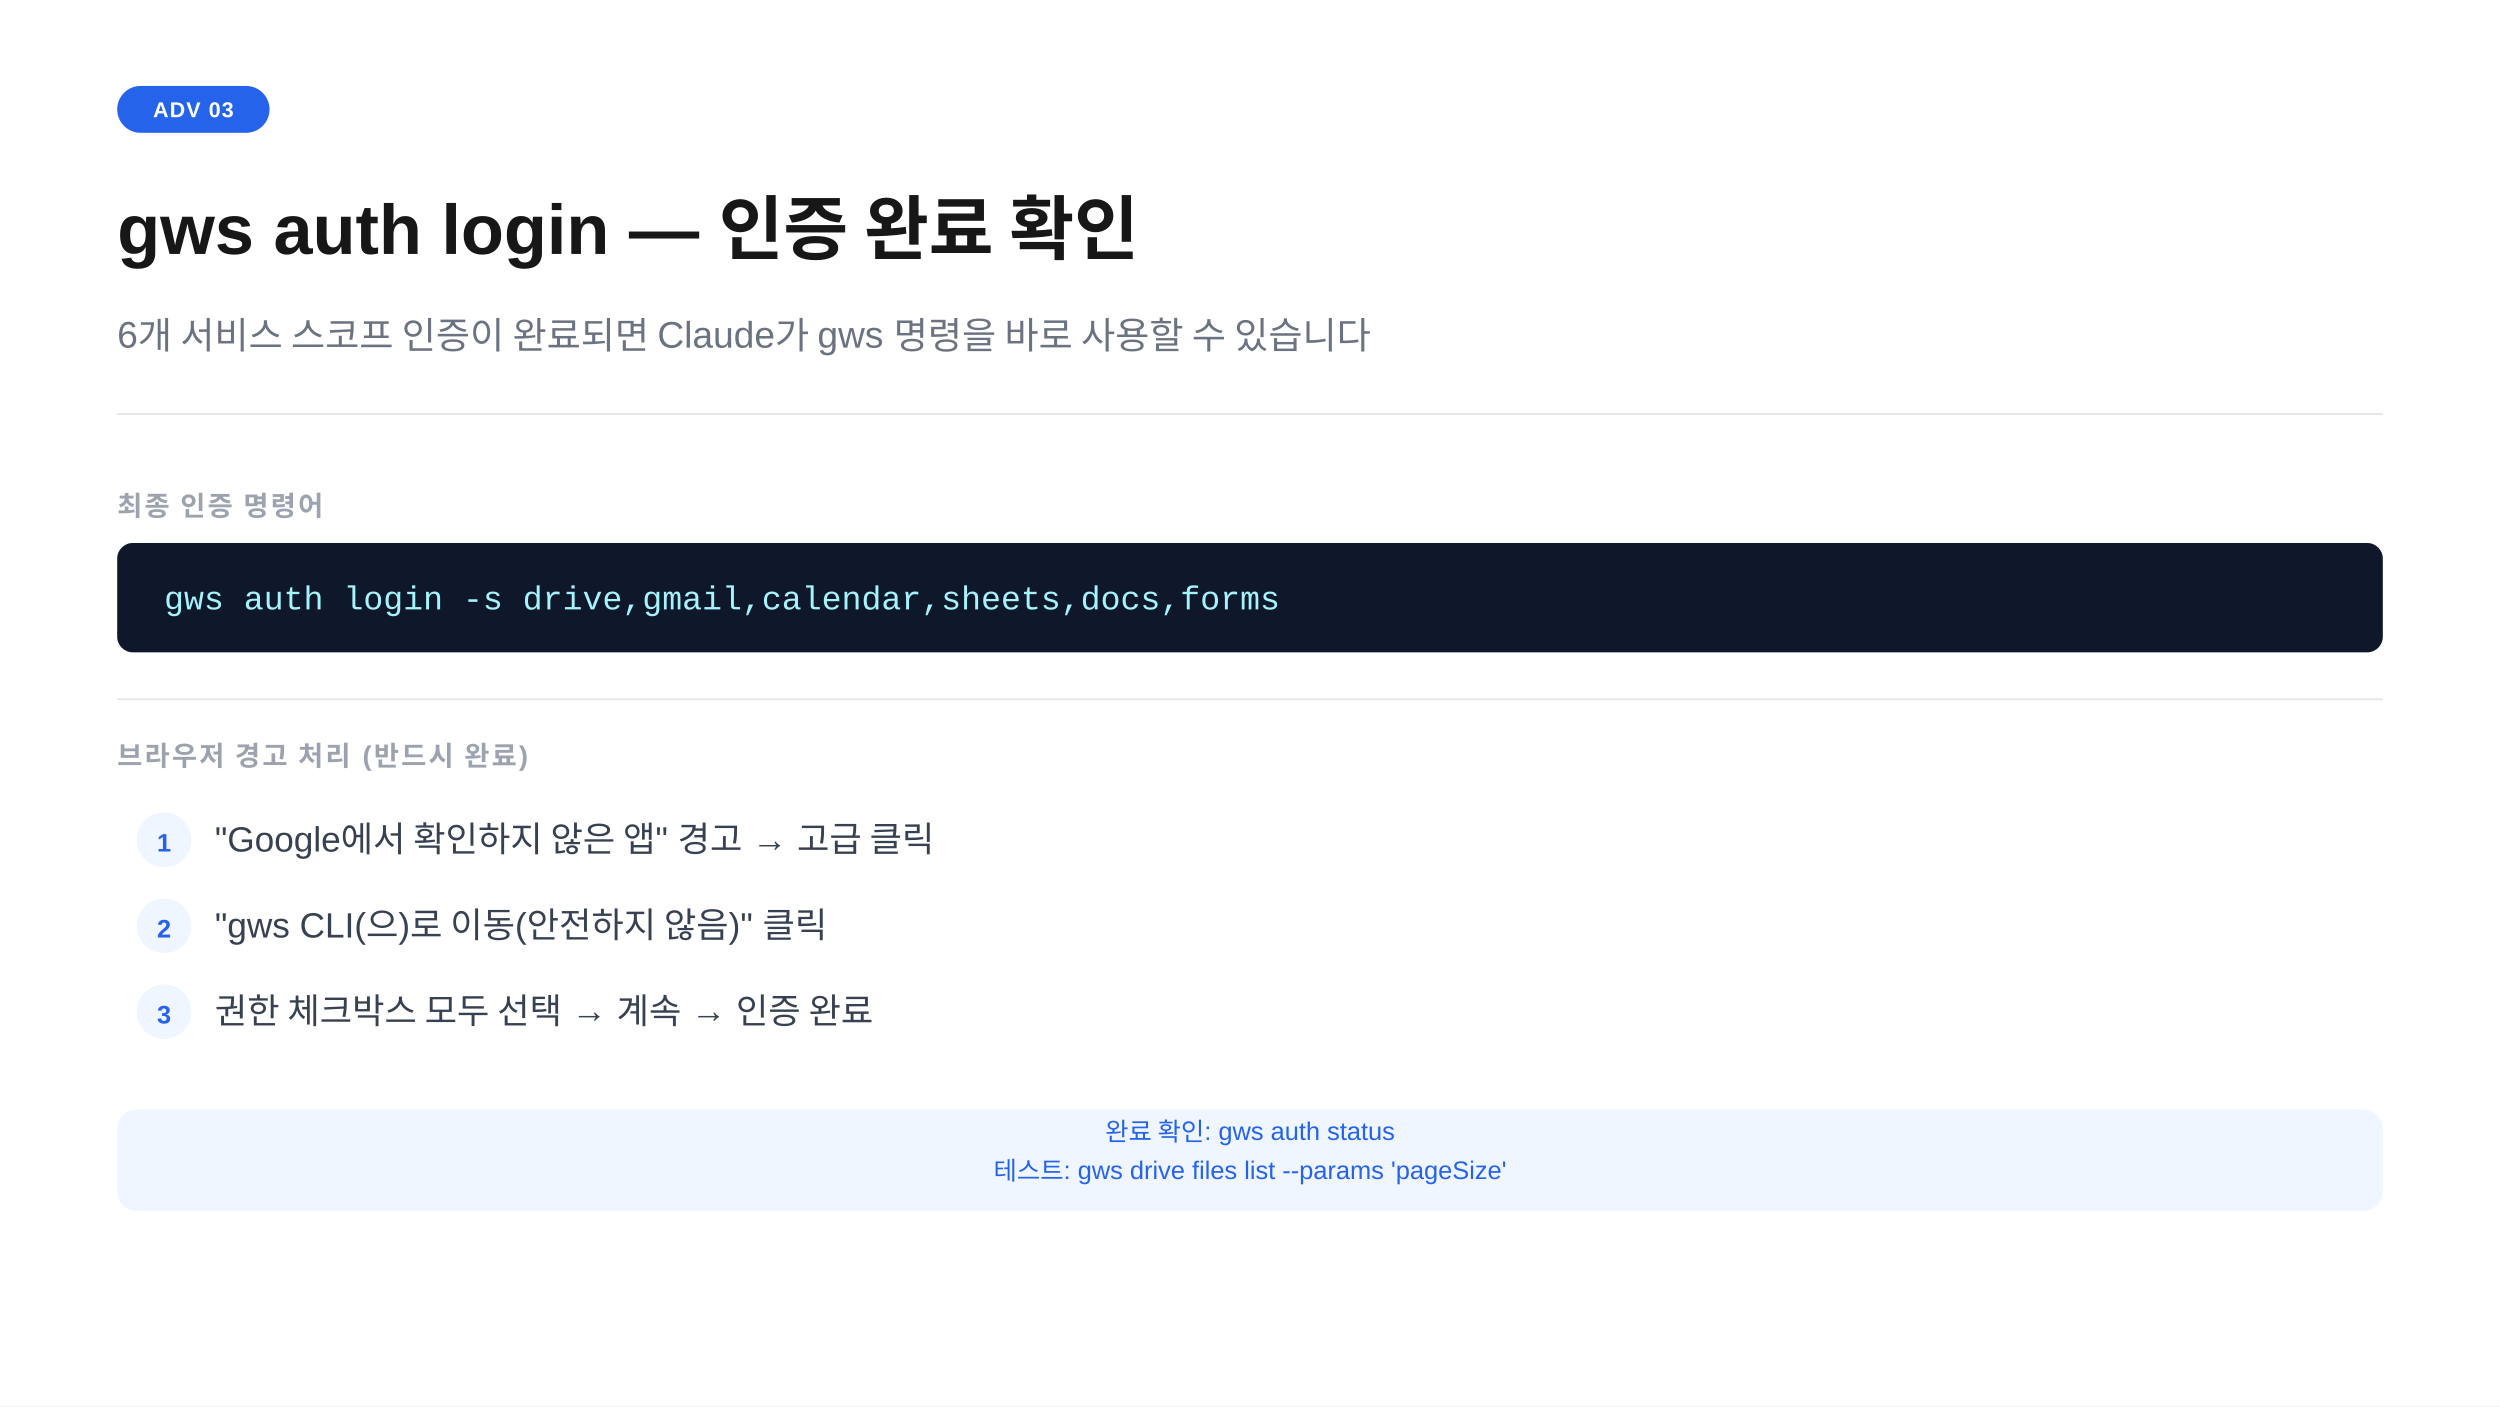
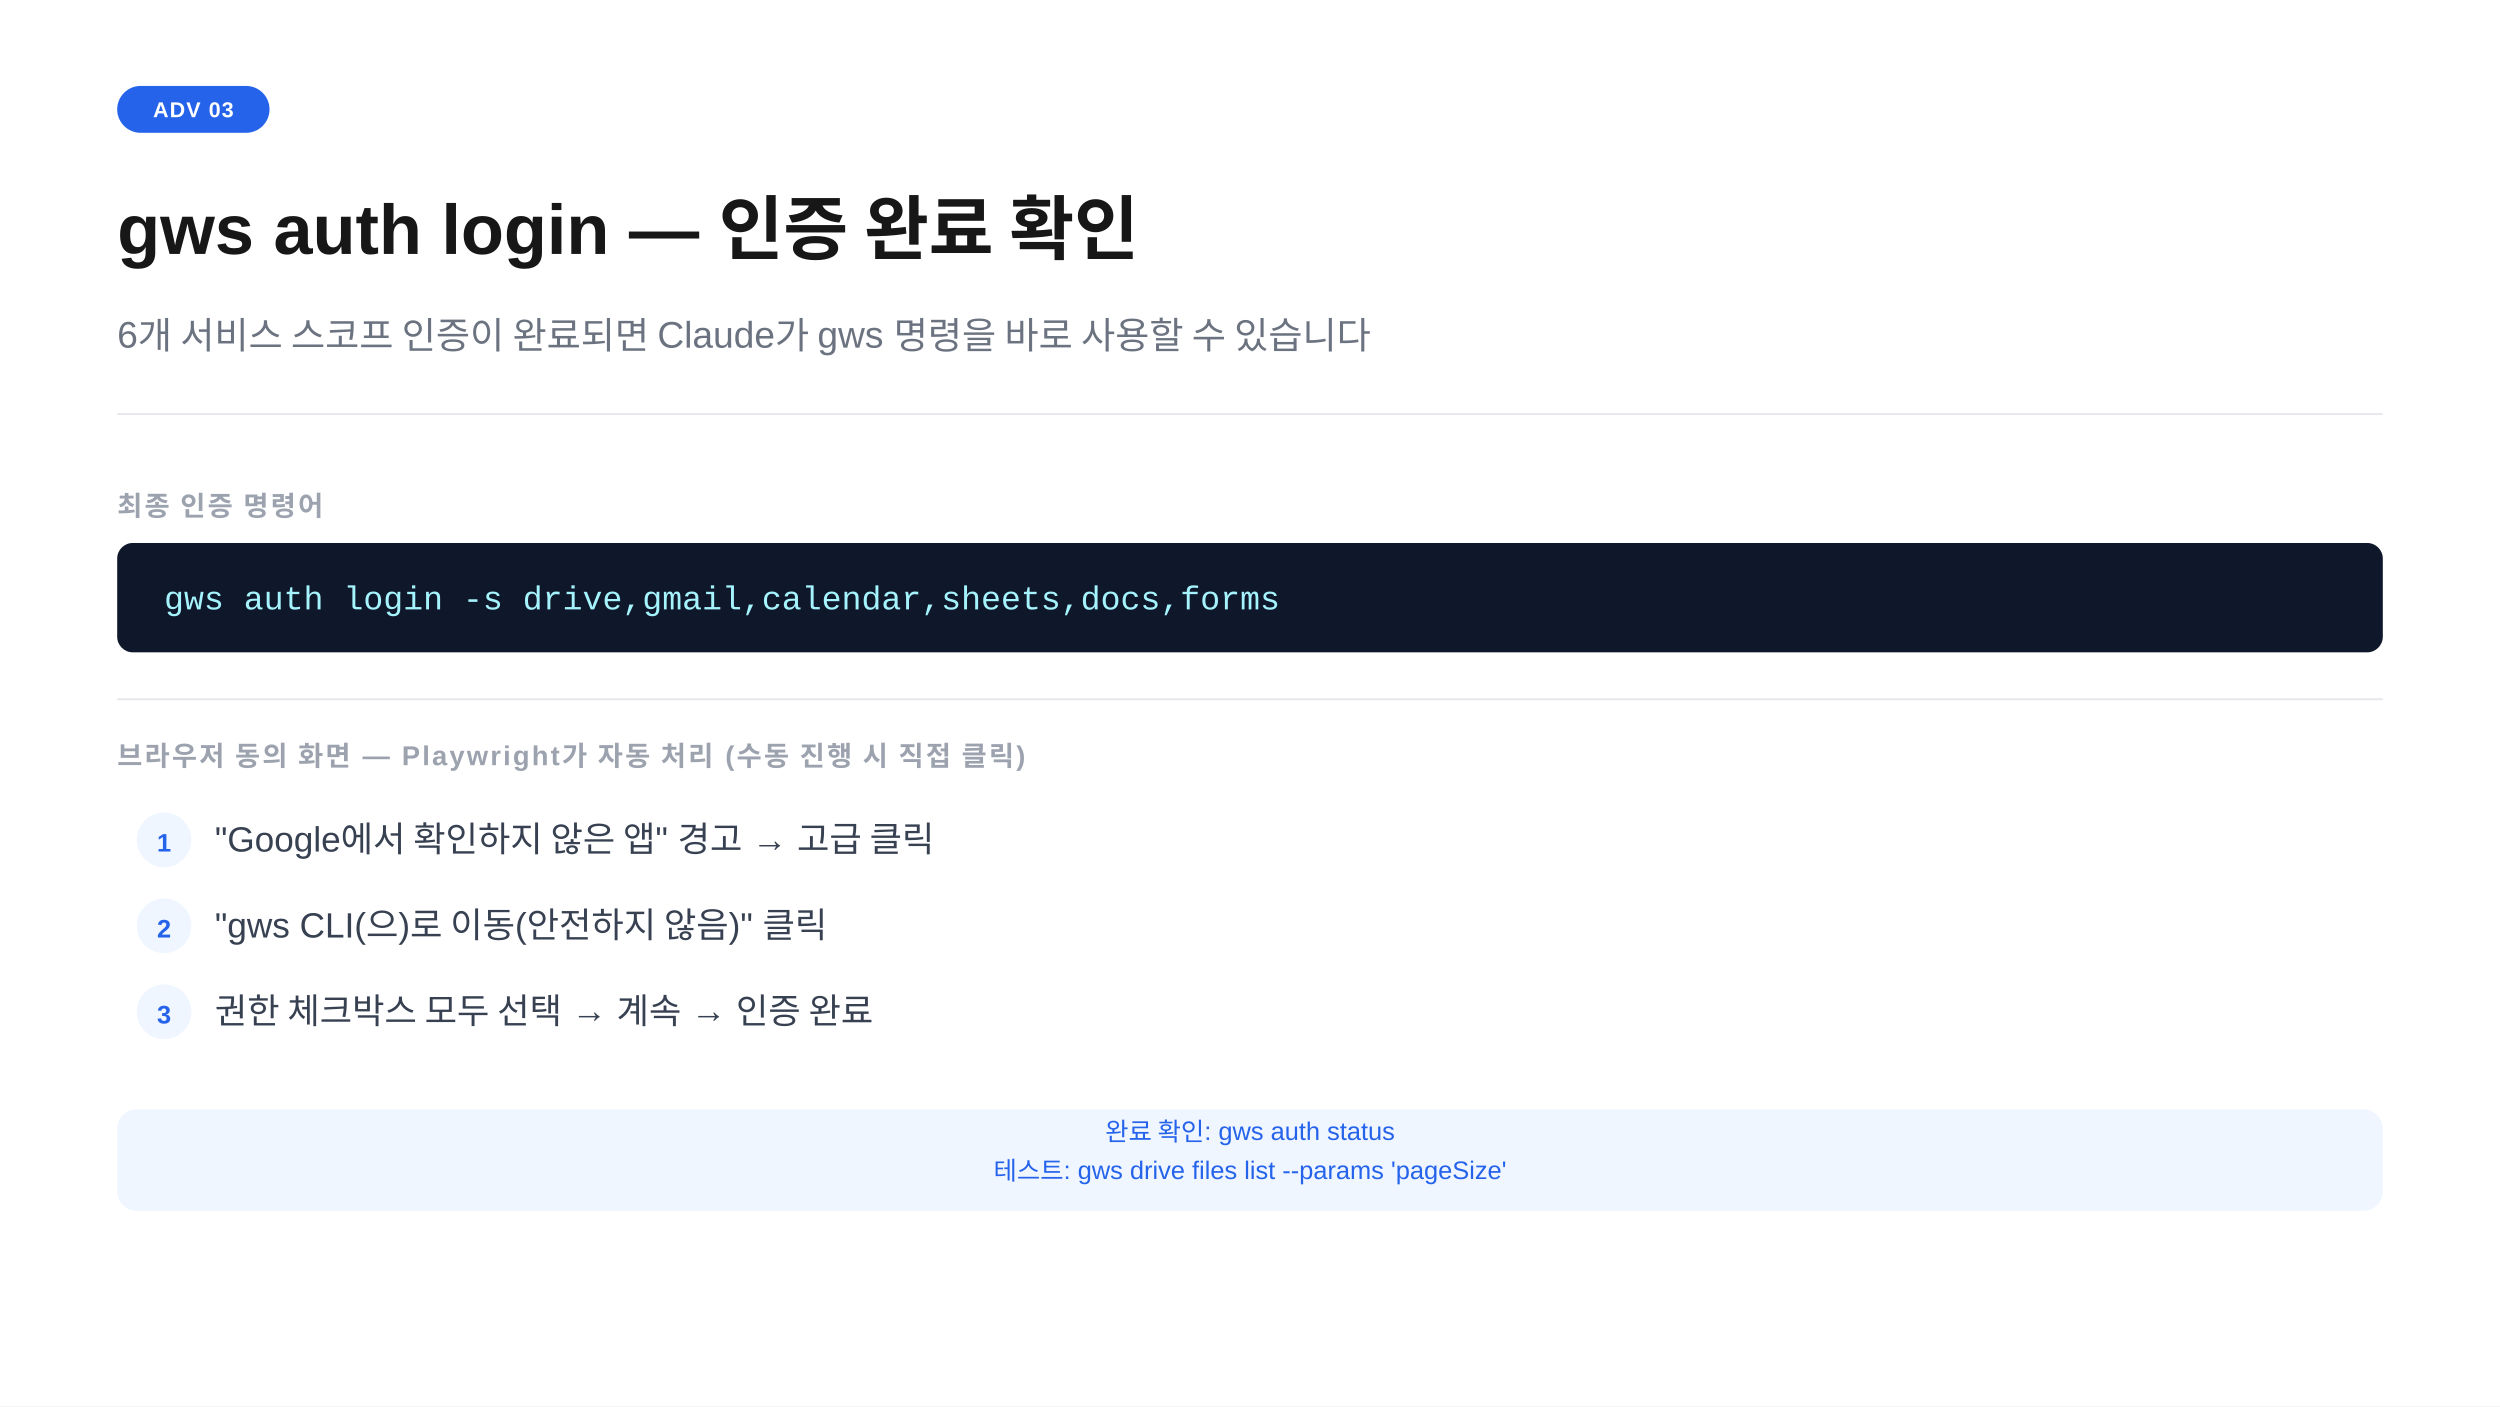
<svg xmlns="http://www.w3.org/2000/svg" width="1280" height="720" viewBox="0 0 1280 720">
  <rect width="1280" height="720" fill="#ffffff" />
  <rect x="60" y="44" width="78" height="24" rx="12" fill="#2563eb" />
  <text x="99" y="60" text-anchor="middle" font-family="-apple-system,BlinkMacSystemFont,'Segoe UI',Arial,sans-serif" font-size="11" font-weight="700" fill="#ffffff" letter-spacing="0.05em">ADV 03</text>
  <text x="60" y="130" font-family="-apple-system,BlinkMacSystemFont,'Segoe UI',Arial,sans-serif" font-size="36" font-weight="700" fill="#171717">gws auth login  —  인증 완료 확인</text>
  <text x="60" y="178" font-family="-apple-system,BlinkMacSystemFont,'Segoe UI',Arial,sans-serif" font-size="19" fill="#6b7280">6개 서비스 스코프 인증이 완료되면 Claude가 gws 명령을 바로 사용할 수 있습니다</text>
  <line x1="60" y1="212" x2="1220" y2="212" stroke="#e5e7eb" stroke-width="1" />
  <text x="60" y="264" font-family="-apple-system,BlinkMacSystemFont,'Segoe UI',Arial,sans-serif" font-size="14" font-weight="600" fill="#9ca3af" letter-spacing="0.08em">최종 인증 명령어</text>
  <rect x="60" y="278" width="1160" height="56" rx="8" fill="#0f172a" />
  <text x="84" y="312" font-family="'Courier New',Courier,monospace" font-size="17" fill="#a5f3fc">gws auth login -s drive,gmail,calendar,sheets,docs,forms</text>
  <line x1="60" y1="358" x2="1220" y2="358" stroke="#e5e7eb" stroke-width="1" />
-   <text x="60" y="392" font-family="-apple-system,BlinkMacSystemFont,'Segoe UI',Arial,sans-serif" font-size="14" font-weight="600" fill="#9ca3af" letter-spacing="0.08em">브라우저 경고 처리 (반드시 완료)</text>
+   <text x="60" y="392" font-family="-apple-system,BlinkMacSystemFont,'Segoe UI',Arial,sans-serif" font-size="14" font-weight="600" fill="#9ca3af" letter-spacing="0.08em">브라우저 동의 화면 — Playwright가 자동 처리 (수동 진행 시 직접 클릭)</text>
  <circle cx="84" cy="430" r="14" fill="#eff6ff" />
  <text x="84" y="436" text-anchor="middle" font-family="-apple-system,BlinkMacSystemFont,'Segoe UI',Arial,sans-serif" font-size="13" font-weight="700" fill="#2563eb">1</text>
  <text x="110" y="436" font-family="-apple-system,BlinkMacSystemFont,'Segoe UI',Arial,sans-serif" font-size="18" fill="#374151">"Google에서 확인하지 않은 앱" 경고 → 고급 클릭</text>
  <circle cx="84" cy="474" r="14" fill="#eff6ff" />
  <text x="84" y="480" text-anchor="middle" font-family="-apple-system,BlinkMacSystemFont,'Segoe UI',Arial,sans-serif" font-size="13" font-weight="700" fill="#2563eb">2</text>
  <text x="110" y="480" font-family="-apple-system,BlinkMacSystemFont,'Segoe UI',Arial,sans-serif" font-size="18" fill="#374151">"gws CLI(으)로 이동(안전하지 않음)" 클릭</text>
  <circle cx="84" cy="518" r="14" fill="#eff6ff" />
  <text x="84" y="524" text-anchor="middle" font-family="-apple-system,BlinkMacSystemFont,'Segoe UI',Arial,sans-serif" font-size="13" font-weight="700" fill="#2563eb">3</text>
  <text x="110" y="524" font-family="-apple-system,BlinkMacSystemFont,'Segoe UI',Arial,sans-serif" font-size="18" fill="#374151">권한 체크박스 모두 선택 → 계속 → 인증 완료</text>
  <rect x="60" y="568" width="1160" height="52" rx="10" fill="#eff6ff" />
  <text x="640" y="584" text-anchor="middle" font-family="-apple-system,BlinkMacSystemFont,'Segoe UI',Arial,sans-serif" font-size="13" fill="#2563eb">완료 확인:  gws auth status</text>
  <text x="640" y="604" text-anchor="middle" font-family="-apple-system,BlinkMacSystemFont,'Segoe UI',Arial,sans-serif" font-size="13" fill="#2563eb">테스트:  gws drive files list --params 'pageSize'</text>
</svg>
